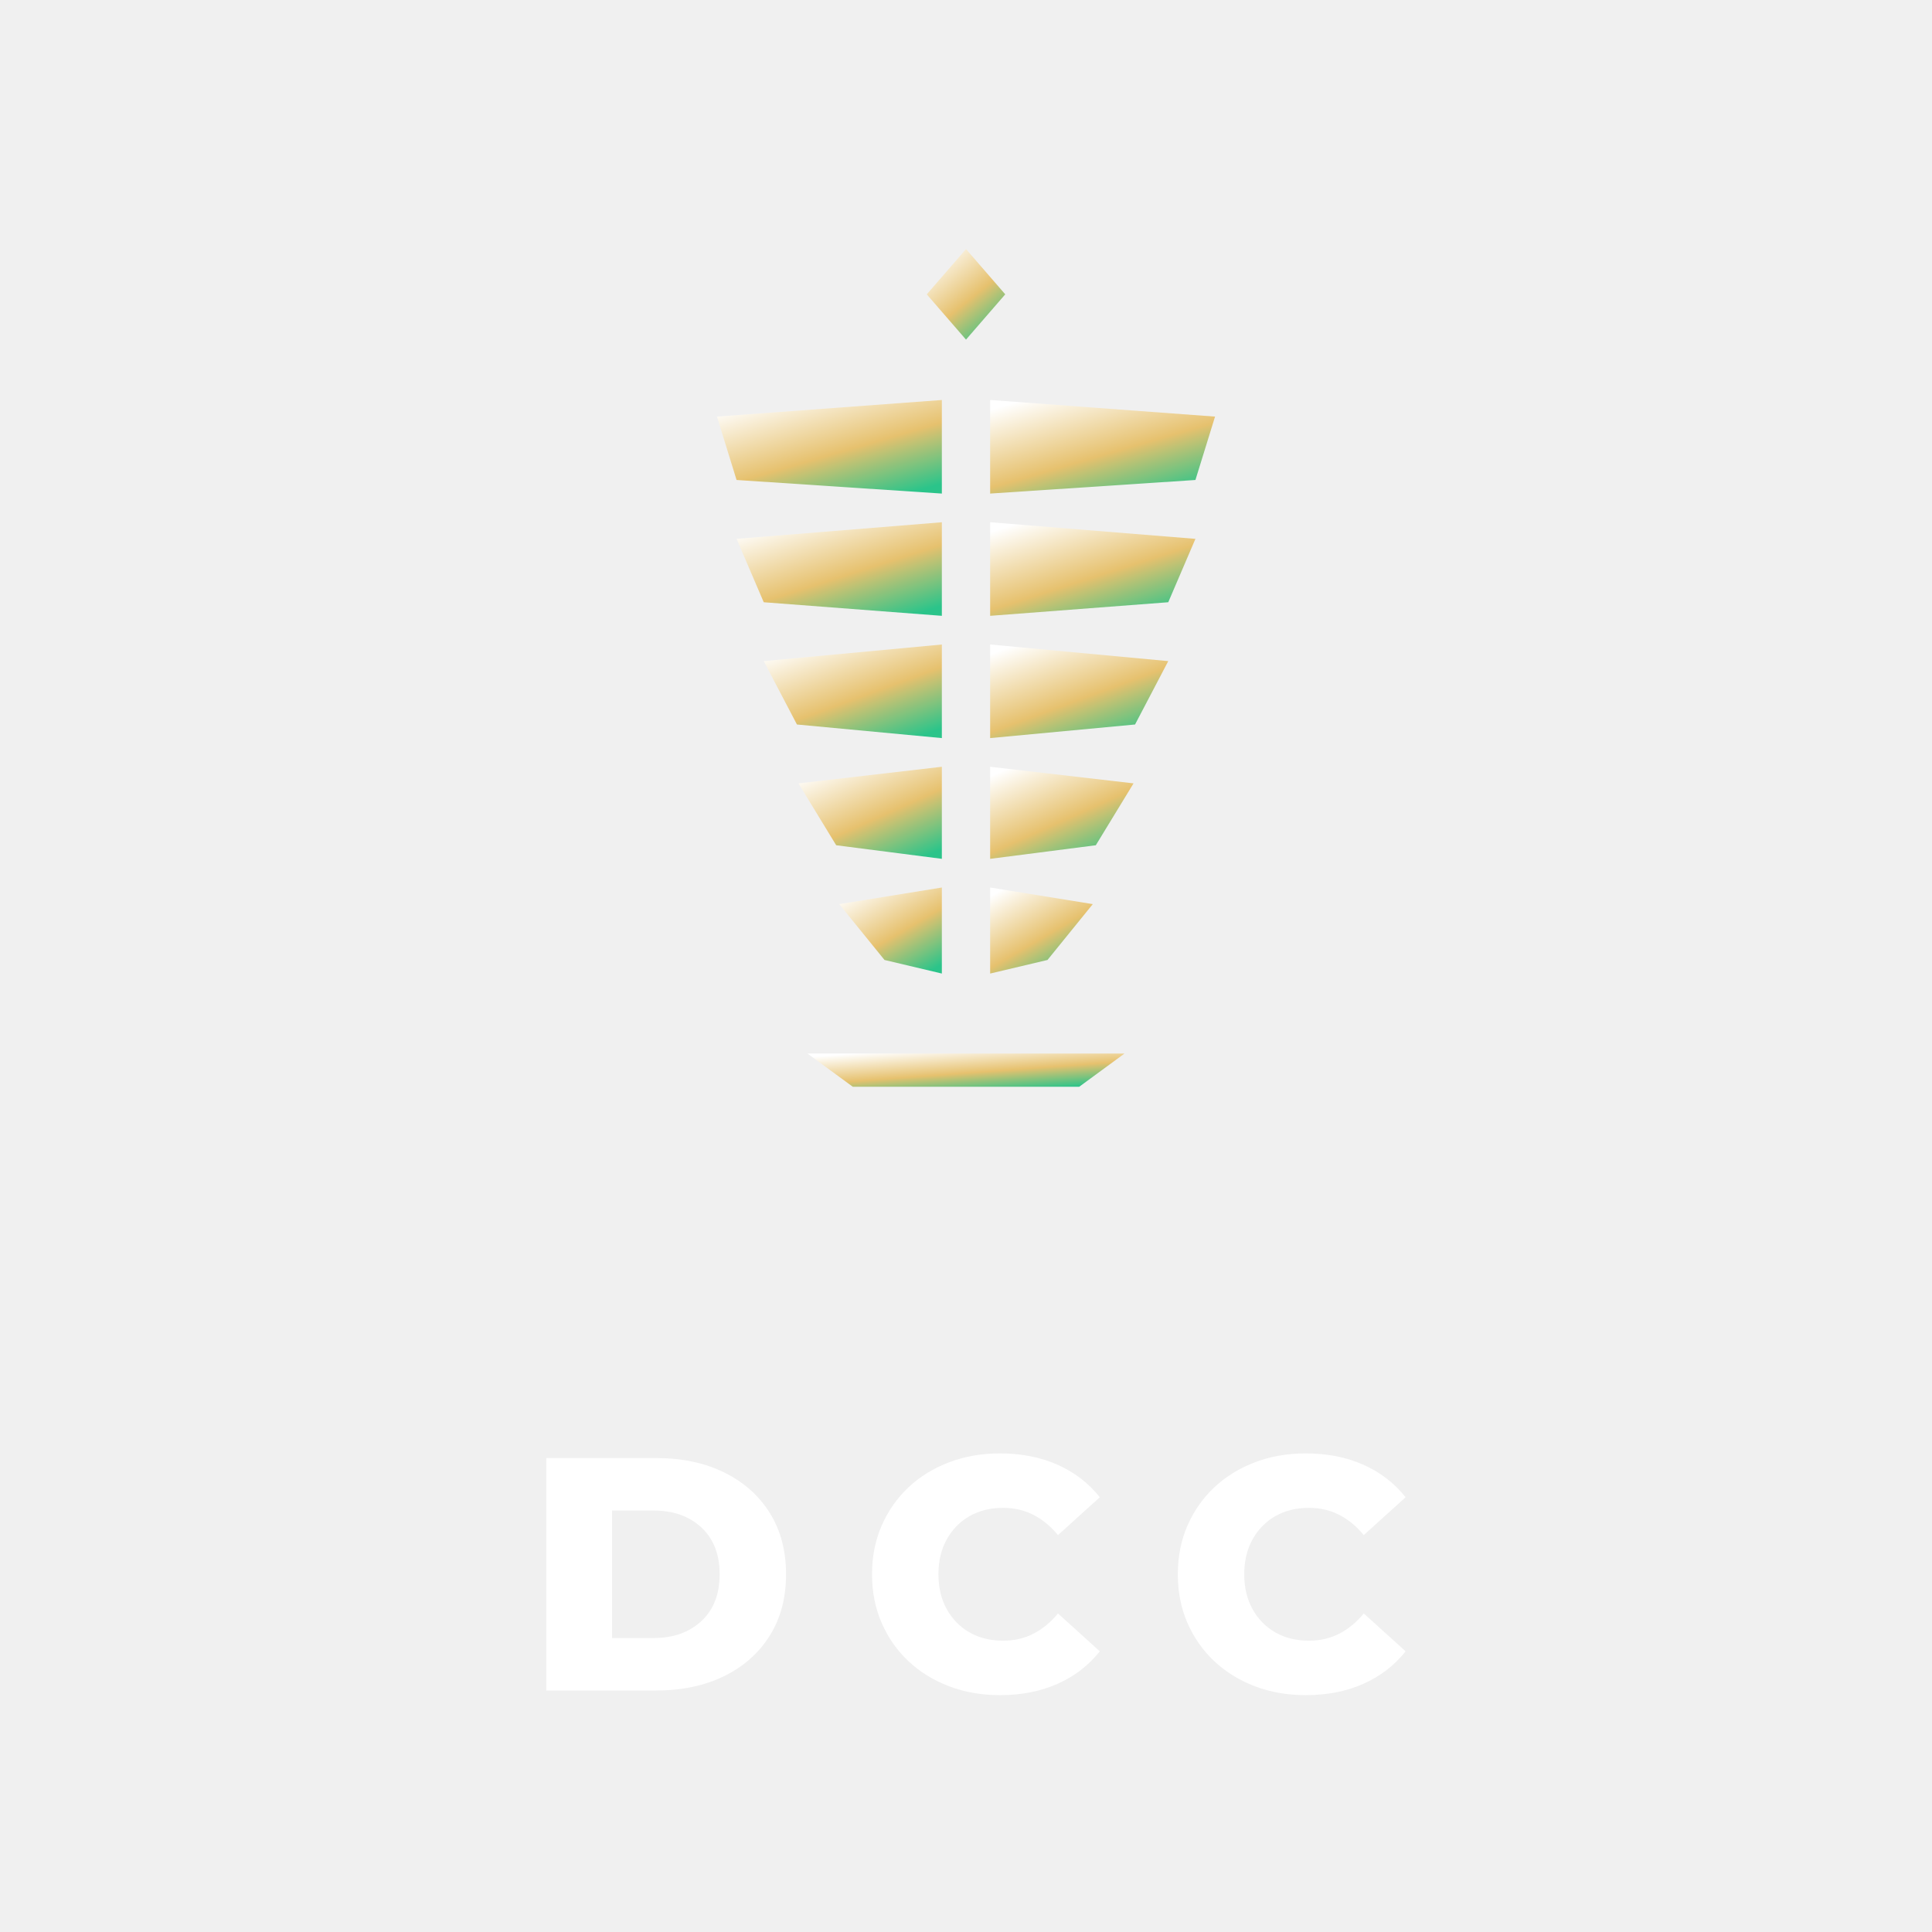
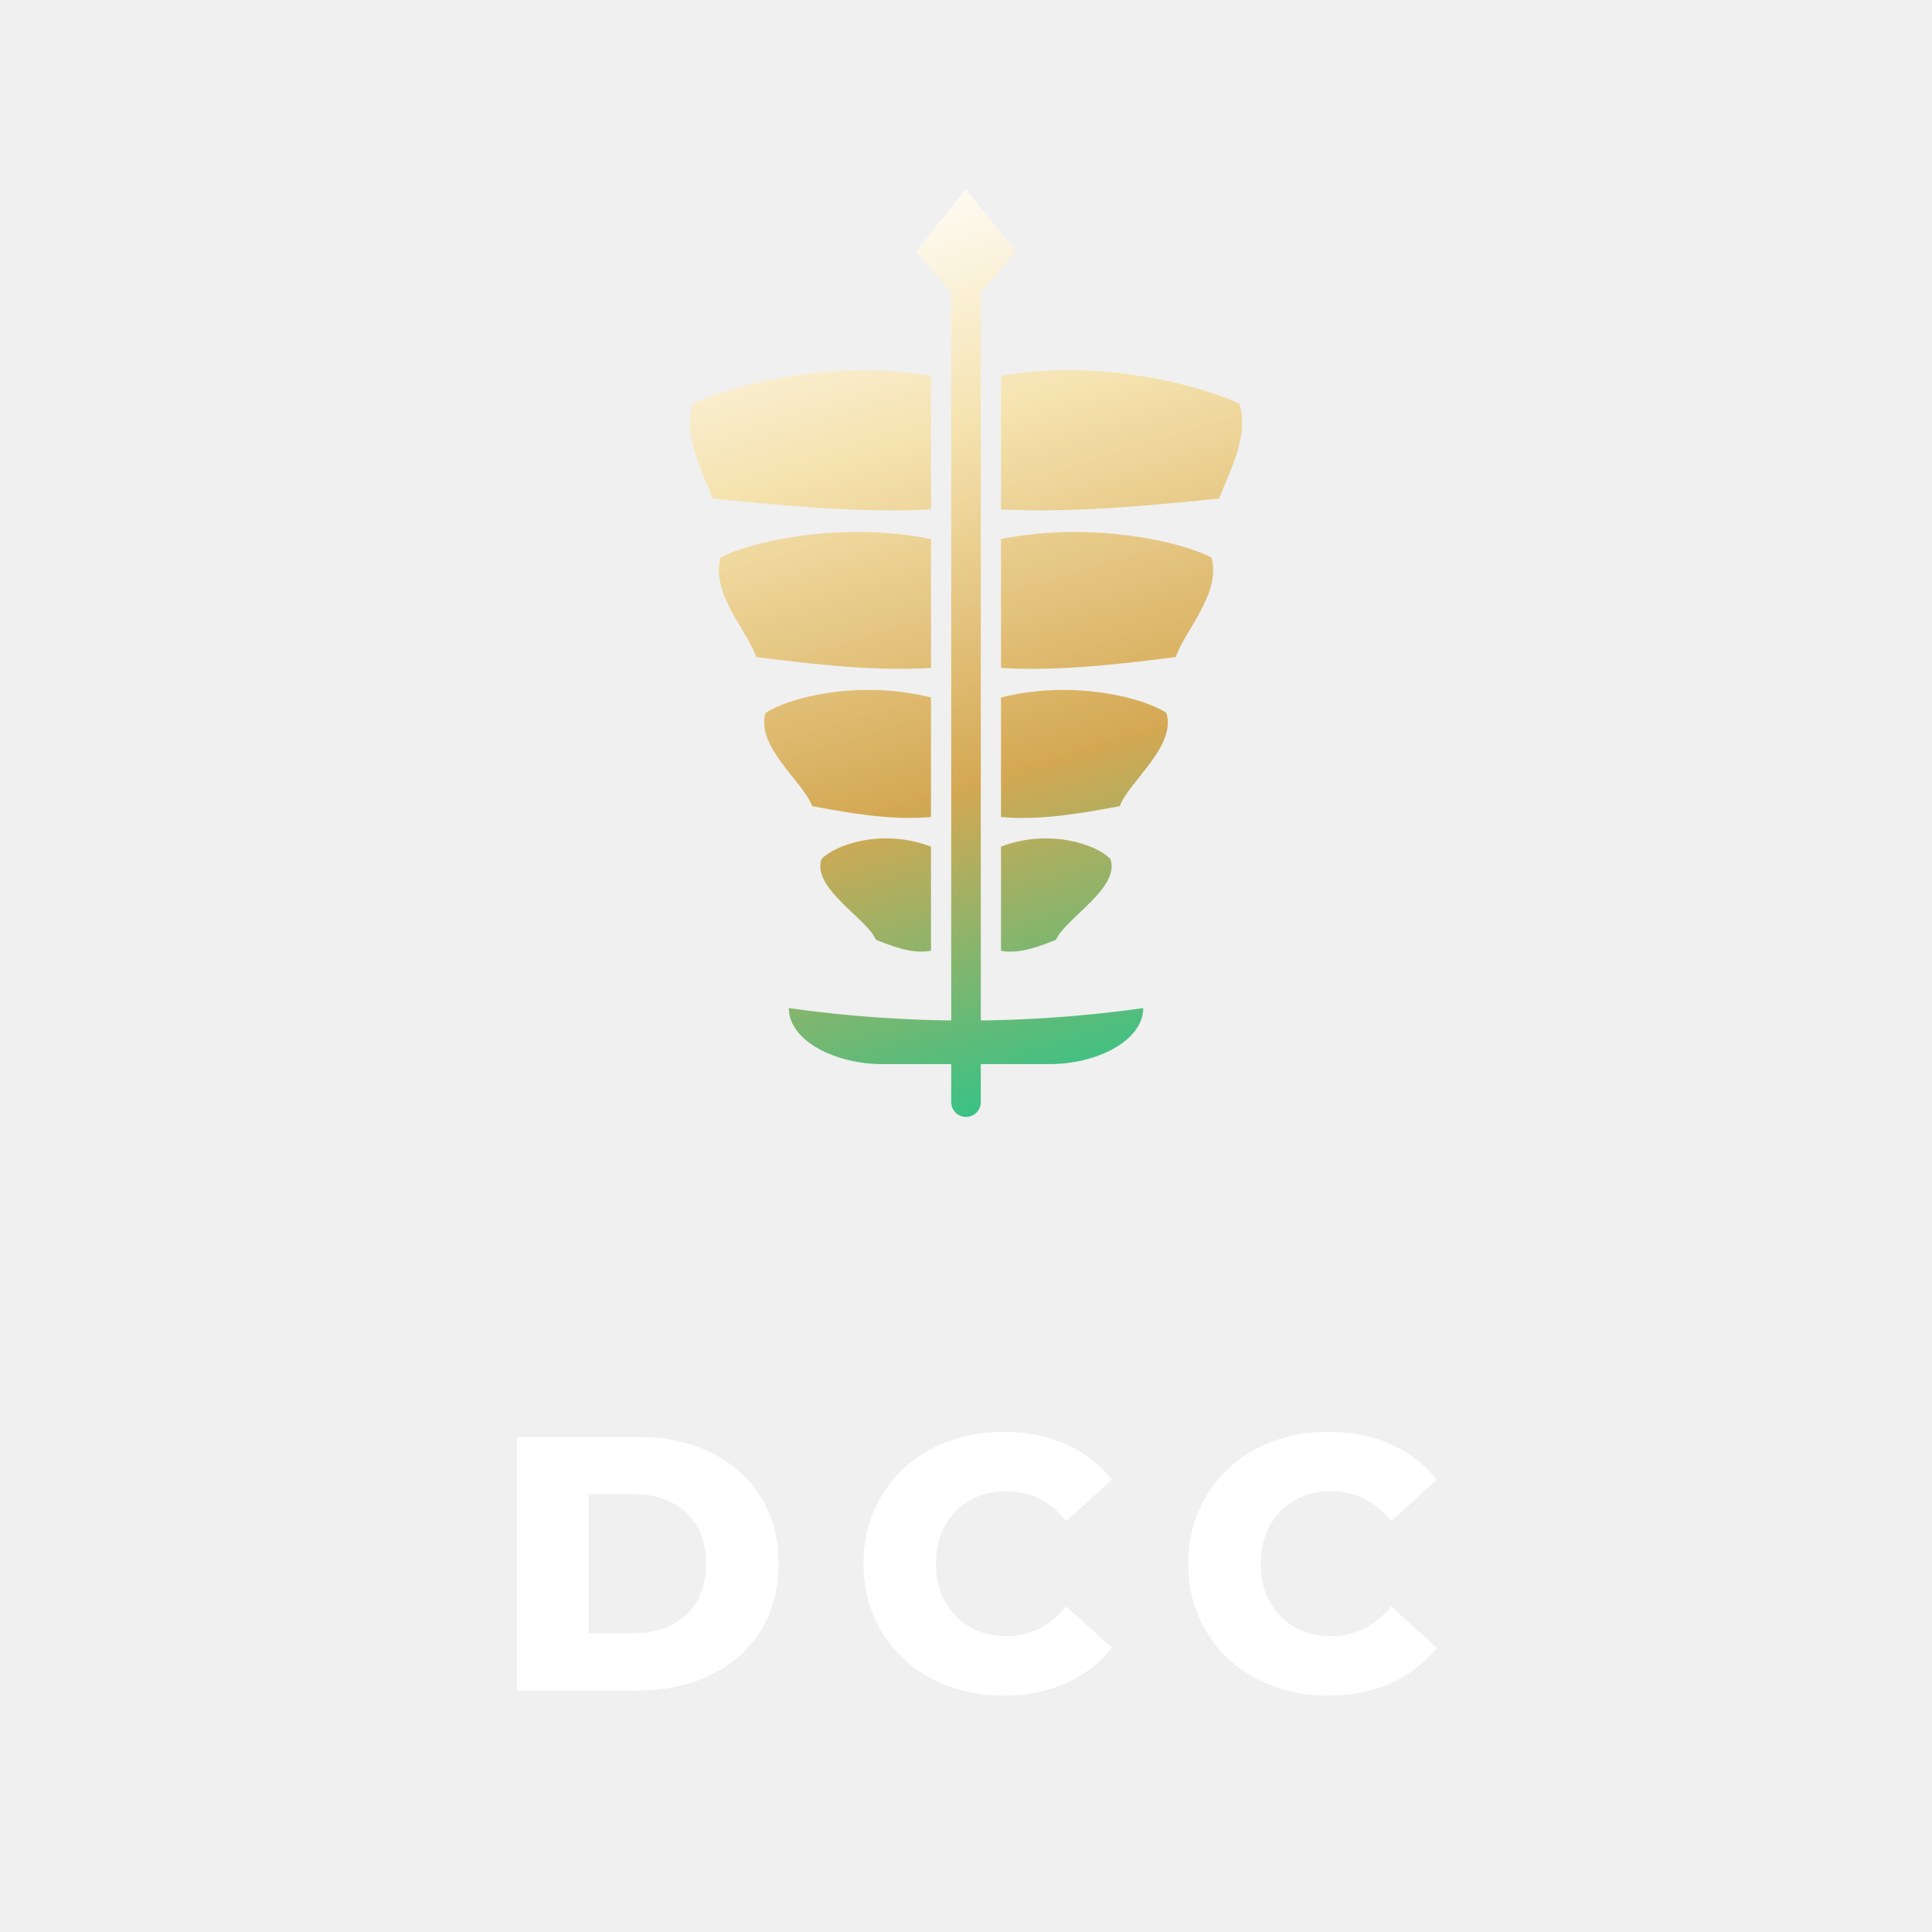
<svg xmlns="http://www.w3.org/2000/svg" viewBox="0 0 128 128" width="128" height="128" role="img" aria-label="DCC Döner Catering Club — logo-monogram (light)">
  <defs>
-     <linearGradient id="dcc-spit-logo-monogram-light" x1="15%" y1="0%" x2="85%" y2="100%">
+     <linearGradient id="dcc-spit-logo-monogram-light" gradientUnits="userSpaceOnUse" x1="54.74" y1="12.54" x2="73.26" y2="73.28">
      <stop offset="0%" stop-color="#FFFFFF" />
-       <stop offset="56%" stop-color="#E6C16E" />
+       <stop offset="28%" stop-color="#F5E2AE" />
+       <stop offset="64%" stop-color="#D4A853" />
      <stop offset="100%" stop-color="#2BC48A" />
    </linearGradient>
  </defs>
-   <line x1="64.00" y1="20.00" x2="64.00" y2="75.50" stroke="url(#dcc-spit-logo-monogram-light)" stroke-width="1.50" stroke-linecap="round" />
-   <polygon points="64.00,16.50 66.60,19.50 64.00,22.50 61.40,19.50" fill="url(#dcc-spit-logo-monogram-light)" />
-   <path d="M 62.40,26.50 L 47.50,27.60 L 48.80,31.80 L 62.40,32.70 Z" fill="url(#dcc-spit-logo-monogram-light)" />
-   <path d="M 65.60,26.50 L 80.50,27.60 L 79.20,31.80 L 65.60,32.70 Z" fill="url(#dcc-spit-logo-monogram-light)" />
-   <path d="M 62.40,34.60 L 48.80,35.70 L 50.60,39.90 L 62.40,40.80 Z" fill="url(#dcc-spit-logo-monogram-light)" />
-   <path d="M 65.60,34.60 L 79.20,35.70 L 77.40,39.90 L 65.60,40.80 Z" fill="url(#dcc-spit-logo-monogram-light)" />
-   <path d="M 62.40,42.70 L 50.60,43.80 L 52.80,48.00 L 62.40,48.90 Z" fill="url(#dcc-spit-logo-monogram-light)" />
-   <path d="M 65.60,42.70 L 77.40,43.80 L 75.20,48.00 L 65.60,48.90 Z" fill="url(#dcc-spit-logo-monogram-light)" />
-   <path d="M 62.40,50.80 L 52.90,51.90 L 55.40,56.00 L 62.40,56.90 Z" fill="url(#dcc-spit-logo-monogram-light)" />
-   <path d="M 65.60,50.80 L 75.10,51.90 L 72.60,56.00 L 65.60,56.90 Z" fill="url(#dcc-spit-logo-monogram-light)" />
-   <path d="M 62.40,58.80 L 55.60,59.90 L 58.60,63.60 L 62.40,64.50 Z" fill="url(#dcc-spit-logo-monogram-light)" />
-   <path d="M 65.60,58.80 L 72.40,59.90 L 69.40,63.60 L 65.60,64.50 Z" fill="url(#dcc-spit-logo-monogram-light)" />
-   <path d="M 53.50,69.80 L 74.50,69.80 L 71.50,72.00 L 56.50,72.00 Z" fill="url(#dcc-spit-logo-monogram-light)" />
-   <path d="M36.194 112.0V96.6H43.476Q46.028 96.6 47.964 97.546Q49.9 98.492 50.989 100.219Q52.078 101.946 52.078 104.3Q52.078 106.654 50.989 108.381Q49.9 110.108 47.964 111.054Q46.028 112.0 43.476 112.0ZM40.55 108.524H43.3Q45.258 108.524 46.468 107.402Q47.678 106.28 47.678 104.3Q47.678 102.32 46.468 101.198Q45.258 100.076 43.3 100.076H40.55ZM66.244 112.308Q64.418 112.308 62.867 111.714Q61.316 111.12 60.183 110.053Q59.05 108.986 58.412 107.523Q57.774 106.06 57.774 104.3Q57.774 102.54 58.412 101.077Q59.05 99.614 60.183 98.547Q61.316 97.48 62.867 96.886Q64.418 96.292 66.244 96.292Q68.378 96.292 70.061 97.04Q71.744 97.788 72.866 99.196L70.094 101.704Q69.368 100.824 68.466 100.362Q67.564 99.9 66.464 99.9Q65.188 99.9 64.231 100.45Q63.274 101.0 62.724 101.99Q62.174 102.98 62.174 104.3Q62.174 105.62 62.724 106.61Q63.274 107.6 64.231 108.15Q65.188 108.7 66.464 108.7Q67.564 108.7 68.466 108.238Q69.368 107.776 70.094 106.896L72.866 109.404Q71.744 110.812 70.061 111.56Q68.378 112.308 66.244 112.308ZM86.504 112.308Q84.678 112.308 83.127 111.714Q81.576 111.12 80.443 110.053Q79.31 108.986 78.672 107.523Q78.034 106.06 78.034 104.3Q78.034 102.54 78.672 101.077Q79.31 99.614 80.443 98.547Q81.576 97.48 83.127 96.886Q84.678 96.292 86.504 96.292Q88.638 96.292 90.321 97.04Q92.004 97.788 93.126 99.196L90.354 101.704Q89.628 100.824 88.726 100.362Q87.824 99.9 86.724 99.9Q85.448 99.9 84.491 100.45Q83.534 101.0 82.984 101.99Q82.434 102.98 82.434 104.3Q82.434 105.62 82.984 106.61Q83.534 107.6 84.491 108.15Q85.448 108.7 86.724 108.7Q87.824 108.7 88.726 108.238Q89.628 107.776 90.354 106.896L93.126 109.404Q92.004 110.812 90.321 111.56Q88.638 112.308 86.504 112.308Z" fill="#FFFFFF" />
+   <rect x="63.02" y="18.41" width="1.96" height="55.59" rx="0.98" fill="url(#dcc-spit-logo-monogram-light)" />
+   <path d="M 64.00,12.54 Q 66.26,15.32 67.29,16.66 Q 66.26,18.00 64.00,20.47 Q 61.74,18.00 60.71,16.66 Q 61.74,15.32 64.00,12.54 Z" fill="url(#dcc-spit-logo-monogram-light)" />
+   <path d="M 61.68,24.90 C 54.57,23.66 47.78,25.82 45.88,26.75 C 45.21,29.01 46.65,31.40 47.22,33.03 C 50.84,33.39 56.62,34.01 61.68,33.75 Z" fill="url(#dcc-spit-logo-monogram-light)" />
+   <path d="M 66.32,24.90 C 73.43,23.66 80.22,25.82 82.12,26.75 C 82.79,29.01 81.35,31.40 80.78,33.03 C 77.16,33.39 71.38,34.01 66.32,33.75 Z" fill="url(#dcc-spit-logo-monogram-light)" />
+   <path d="M 61.68,35.71 C 55.41,34.47 49.41,36.01 47.74,36.94 C 47.07,39.31 49.54,41.82 50.10,43.53 C 53.00,43.89 57.63,44.51 61.68,44.25 Z" fill="url(#dcc-spit-logo-monogram-light)" />
+   <path d="M 66.32,35.71 C 72.59,34.47 78.59,36.01 80.26,36.94 C 80.93,39.31 78.46,41.82 77.90,43.53 C 75.00,43.89 70.37,44.51 66.32,44.25 Z" fill="url(#dcc-spit-logo-monogram-light)" />
+   <path d="M 61.68,46.21 C 56.75,44.97 52.04,46.31 50.72,47.24 C 50.05,49.46 53.24,51.81 53.81,53.41 C 55.78,53.77 58.93,54.39 61.68,54.13 Z" fill="url(#dcc-spit-logo-monogram-light)" />
+   <path d="M 66.32,46.21 C 71.25,44.97 75.96,46.31 77.28,47.24 C 77.95,49.46 74.76,51.81 74.19,53.41 C 72.22,53.77 69.07,54.39 66.32,54.13 Z" fill="url(#dcc-spit-logo-monogram-light)" />
+   <path d="M 61.68,56.09 C 58.42,54.85 55.30,55.99 54.43,56.91 C 53.76,58.84 57.46,60.87 58.03,62.26 C 58.94,62.62 60.40,63.24 61.68,62.99 Z" fill="url(#dcc-spit-logo-monogram-light)" />
+   <path d="M 66.32,56.09 C 69.58,54.85 72.70,55.99 73.57,56.91 C 74.24,58.84 70.54,60.87 69.97,62.26 C 69.06,62.62 67.60,63.24 66.32,62.99 Z" fill="url(#dcc-spit-logo-monogram-light)" />
+   <path d="M 52.26,66.79 Q 64.00,68.44 75.74,66.79 C 75.74,68.96 72.65,70.50 69.56,70.50 L 58.44,70.50 C 55.35,70.50 52.26,68.96 52.26,66.79 Z" fill="url(#dcc-spit-logo-monogram-light)" />
+   <path d="M34.248 112.0V95.2H42.192Q44.976 95.2 47.088 96.232Q49.2 97.264 50.388 99.148Q51.576 101.032 51.576 103.6Q51.576 106.168 50.388 108.052Q49.2 109.936 47.088 110.968Q44.976 112.0 42.192 112.0ZM39.0 108.208H42.0Q44.136 108.208 45.456 106.984Q46.776 105.76 46.776 103.6Q46.776 101.44 45.456 100.216Q44.136 98.992 42.0 98.992H39.0ZM66.448 112.336Q64.456 112.336 62.764 111.688Q61.072 111.04 59.836 109.876Q58.6 108.712 57.904 107.116Q57.208 105.52 57.208 103.6Q57.208 101.68 57.904 100.084Q58.6 98.488 59.836 97.324Q61.072 96.16 62.764 95.512Q64.456 94.864 66.448 94.864Q68.776 94.864 70.612 95.68Q72.448 96.496 73.672 98.032L70.648 100.768Q69.856 99.808 68.872 99.304Q67.888 98.8 66.688 98.8Q65.296 98.8 64.252 99.4Q63.208 100.0 62.608 101.08Q62.008 102.16 62.008 103.6Q62.008 105.04 62.608 106.12Q63.208 107.2 64.252 107.8Q65.296 108.4 66.688 108.4Q67.888 108.4 68.872 107.896Q69.856 107.392 70.648 106.432L73.672 109.168Q72.448 110.704 70.612 111.52Q68.776 112.336 66.448 112.336ZM87.968 112.336Q85.976 112.336 84.284 111.688Q82.592 111.04 81.356 109.876Q80.12 108.712 79.424 107.116Q78.728 105.52 78.728 103.6Q78.728 101.68 79.424 100.084Q80.12 98.488 81.356 97.324Q82.592 96.16 84.284 95.512Q85.976 94.864 87.968 94.864Q90.296 94.864 92.132 95.68Q93.968 96.496 95.192 98.032L92.168 100.768Q91.376 99.808 90.392 99.304Q89.408 98.8 88.208 98.8Q86.816 98.8 85.772 99.4Q84.728 100.0 84.128 101.08Q83.528 102.16 83.528 103.6Q83.528 105.04 84.128 106.12Q84.728 107.2 85.772 107.8Q86.816 108.4 88.208 108.4Q89.408 108.4 90.392 107.896Q91.376 107.392 92.168 106.432L95.192 109.168Q93.968 110.704 92.132 111.52Q90.296 112.336 87.968 112.336Z" fill="#FFFFFF" />
</svg>
